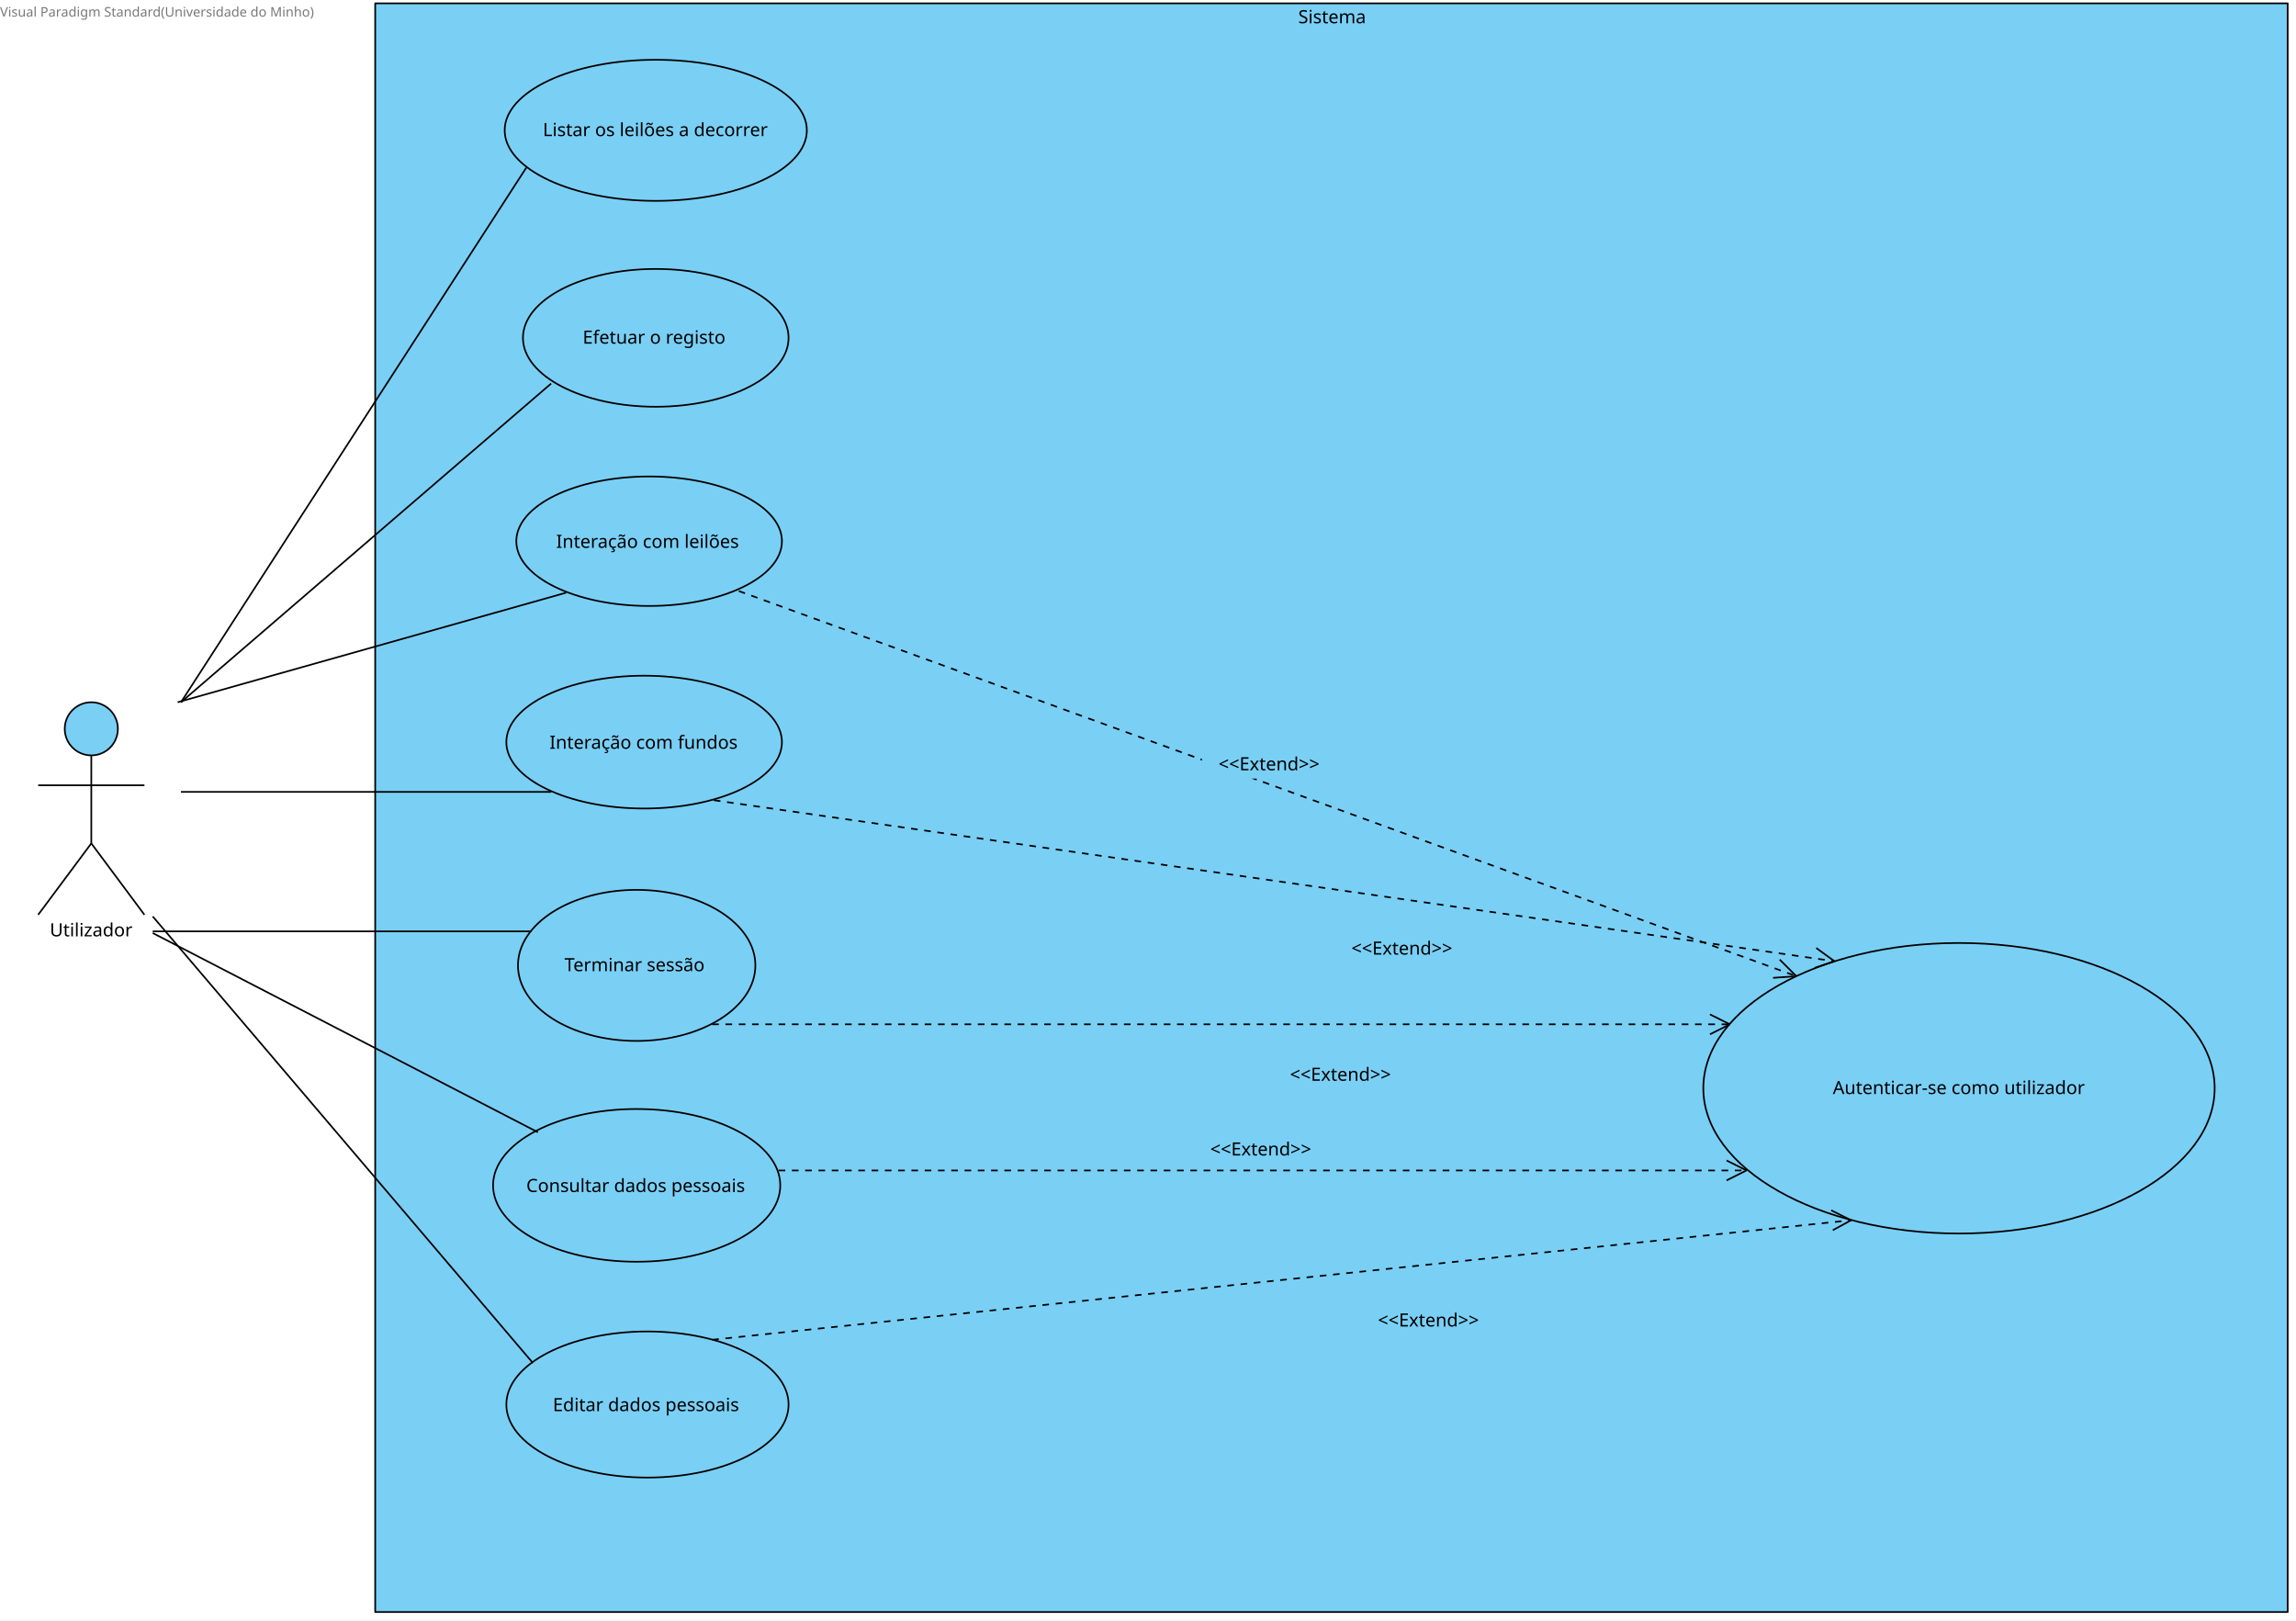
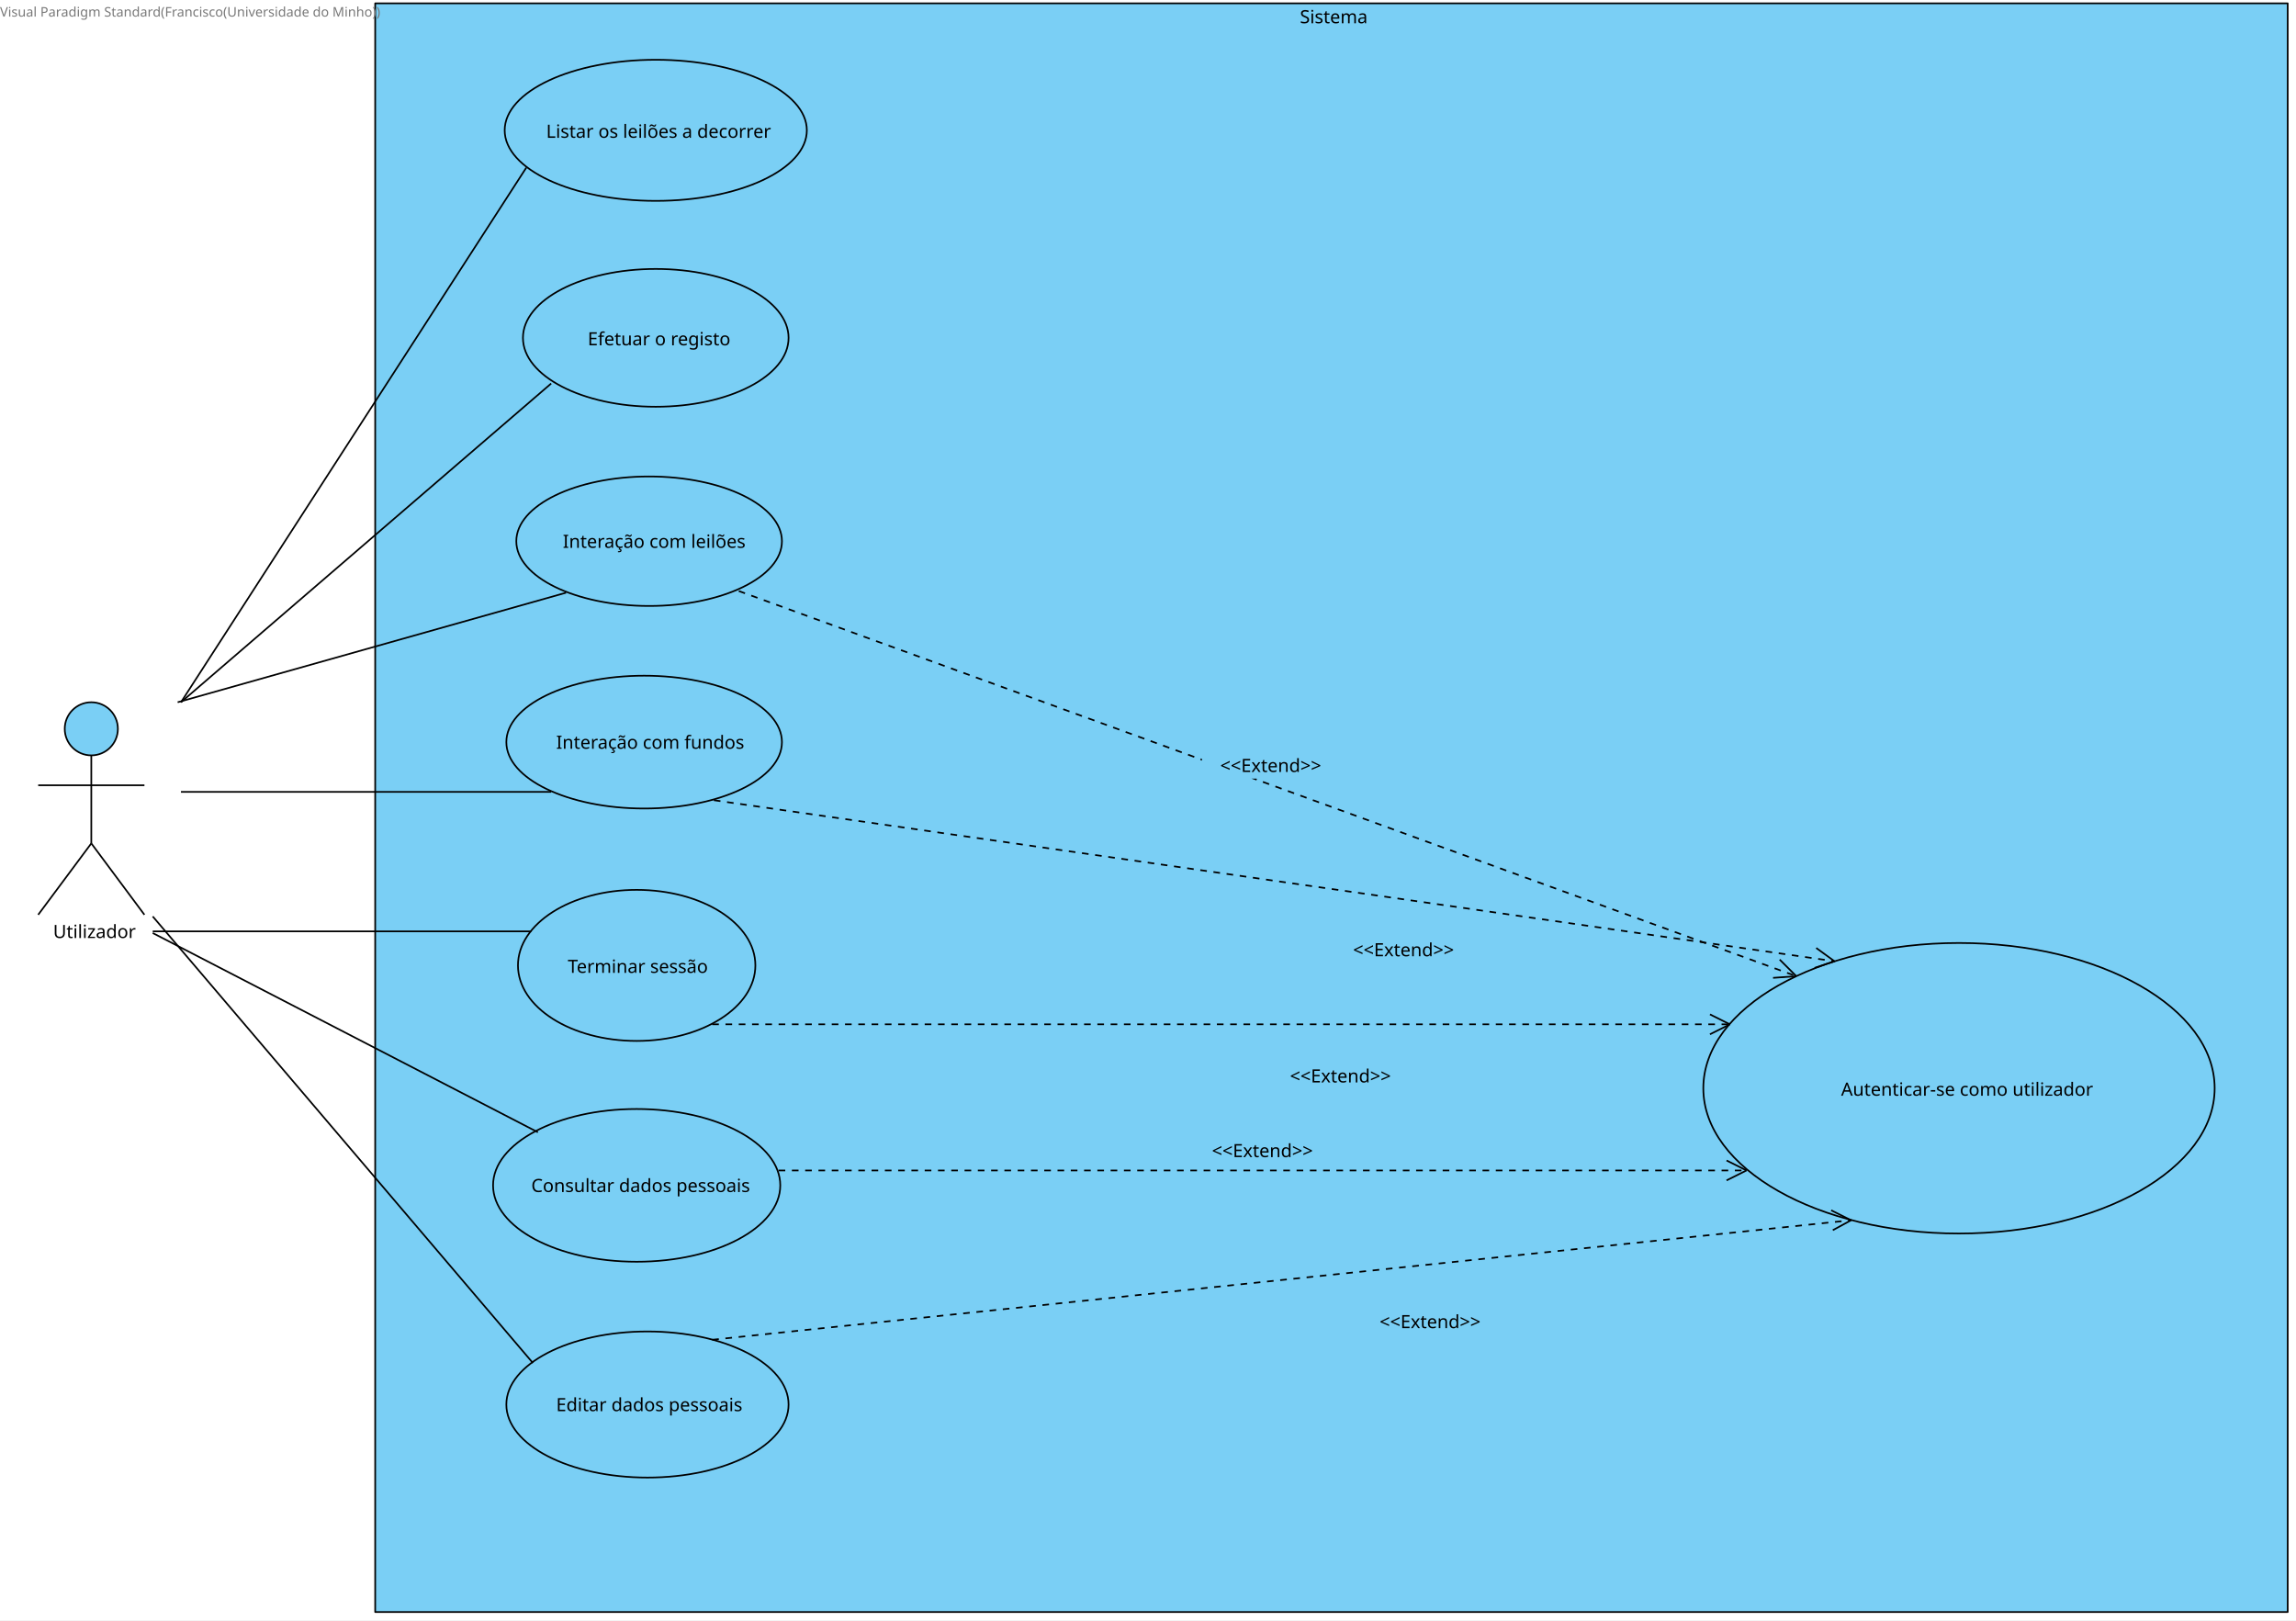
<svg xmlns="http://www.w3.org/2000/svg" fill-opacity="0" color-rendering="auto" color-interpolation="auto" text-rendering="auto" stroke="rgb(0,0,0)" stroke-linecap="square" width="1383" stroke-miterlimit="10" shape-rendering="auto" stroke-opacity="0" fill="rgb(0,0,0)" stroke-dasharray="none" font-weight="normal" stroke-width="1" height="976" font-family="'Dialog'" font-style="normal" stroke-linejoin="miter" font-size="12px" stroke-dashoffset="0" image-rendering="auto">
  <defs id="genericDefs" />
  <g>
    <defs id="defs1">
      <clipPath clipPathUnits="userSpaceOnUse" id="clipPath1">
        <path d="M-7 -7 L1164 -7 L1164 981 L-7 981 L-7 -7 Z" />
      </clipPath>
      <clipPath clipPathUnits="userSpaceOnUse" id="clipPath2">
        <path d="M0 0 L0 970 L1154 970 L1154 0 Z" />
      </clipPath>
      <clipPath clipPathUnits="userSpaceOnUse" id="clipPath3">
        <path d="M-7 -7 L117 -7 L117 139 L-7 139 L-7 -7 Z" />
      </clipPath>
      <clipPath clipPathUnits="userSpaceOnUse" id="clipPath4">
        <path d="M-7 -7 L193 -7 L193 96 L-7 96 L-7 -7 Z" />
      </clipPath>
      <clipPath clipPathUnits="userSpaceOnUse" id="clipPath5">
        <path d="M0 0 L0 85 L182 85 L182 0 Z" />
      </clipPath>
      <clipPath clipPathUnits="userSpaceOnUse" id="clipPath6">
        <path d="M-7 -7 L171 -7 L171 94 L-7 94 L-7 -7 Z" />
      </clipPath>
      <clipPath clipPathUnits="userSpaceOnUse" id="clipPath7">
        <path d="M0 0 L0 83 L160 83 L160 0 Z" />
      </clipPath>
      <clipPath clipPathUnits="userSpaceOnUse" id="clipPath8">
        <path d="M-7 -7 L319 -7 L319 186 L-7 186 L-7 -7 Z" />
      </clipPath>
      <clipPath clipPathUnits="userSpaceOnUse" id="clipPath9">
        <path d="M0 0 L0 175 L308 175 L308 0 Z" />
      </clipPath>
      <clipPath clipPathUnits="userSpaceOnUse" id="clipPath10">
        <path d="M-7 -7 L171 -7 L171 89 L-7 89 L-7 -7 Z" />
      </clipPath>
      <clipPath clipPathUnits="userSpaceOnUse" id="clipPath11">
        <path d="M0 0 L0 78 L160 78 L160 0 Z" />
      </clipPath>
      <clipPath clipPathUnits="userSpaceOnUse" id="clipPath12">
        <path d="M-7 -7 L177 -7 L177 91 L-7 91 L-7 -7 Z" />
      </clipPath>
      <clipPath clipPathUnits="userSpaceOnUse" id="clipPath13">
        <path d="M0 0 L0 80 L166 80 L166 0 Z" />
      </clipPath>
      <clipPath clipPathUnits="userSpaceOnUse" id="clipPath14">
        <path d="M-7 -7 L154 -7 L154 102 L-7 102 L-7 -7 Z" />
      </clipPath>
      <clipPath clipPathUnits="userSpaceOnUse" id="clipPath15">
        <path d="M0 0 L0 91 L143 91 L143 0 Z" />
      </clipPath>
      <clipPath clipPathUnits="userSpaceOnUse" id="clipPath16">
        <path d="M-7 -7 L184 -7 L184 103 L-7 103 L-7 -7 Z" />
      </clipPath>
      <clipPath clipPathUnits="userSpaceOnUse" id="clipPath17">
        <path d="M0 0 L0 92 L173 92 L173 0 Z" />
      </clipPath>
      <clipPath clipPathUnits="userSpaceOnUse" id="clipPath18">
        <path d="M-7 -7 L181 -7 L181 99 L-7 99 L-7 -7 Z" />
      </clipPath>
      <clipPath clipPathUnits="userSpaceOnUse" id="clipPath19">
        <path d="M0 0 L0 88 L170 88 L170 0 Z" />
      </clipPath>
      <clipPath clipPathUnits="userSpaceOnUse" id="clipPath20">
        <path d="M-70 -17 L140 -17 L140 34 L-70 34 L-70 -17 Z" />
      </clipPath>
      <clipPath clipPathUnits="userSpaceOnUse" id="clipPath21">
        <path d="M0 0 L337 0 L337 451 L0 451 L0 0 Z" />
      </clipPath>
      <clipPath clipPathUnits="userSpaceOnUse" id="clipPath22">
        <path d="M0 0 L0 451 L337 451 L337 0 Z" />
      </clipPath>
      <clipPath clipPathUnits="userSpaceOnUse" id="clipPath23">
        <path d="M0 0 L352 0 L352 321 L0 321 L0 0 Z" />
      </clipPath>
      <clipPath clipPathUnits="userSpaceOnUse" id="clipPath24">
        <path d="M0 0 L0 321 L352 321 L352 0 Z" />
      </clipPath>
      <clipPath clipPathUnits="userSpaceOnUse" id="clipPath25">
        <path d="M0 0 L362 0 L362 195 L0 195 L0 0 Z" />
      </clipPath>
      <clipPath clipPathUnits="userSpaceOnUse" id="clipPath26">
        <path d="M0 0 L0 195 L362 195 L362 0 Z" />
      </clipPath>
      <clipPath clipPathUnits="userSpaceOnUse" id="clipPath27">
        <path d="M0 0 L352 0 L352 129 L0 129 L0 0 Z" />
      </clipPath>
      <clipPath clipPathUnits="userSpaceOnUse" id="clipPath28">
        <path d="M0 0 L0 129 L352 129 L352 0 Z" />
      </clipPath>
      <clipPath clipPathUnits="userSpaceOnUse" id="clipPath29">
        <path d="M0 0 L766 0 L766 361 L0 361 L0 0 Z" />
      </clipPath>
      <clipPath clipPathUnits="userSpaceOnUse" id="clipPath30">
        <path d="M424 159 L424 176 L342 176 L342 159 ZM504 270 L504 287 L422 287 L422 270 ZM0 0 L0 361 L384 361 L384 346 L467 346 L467 361 L766 361 L766 0 Z" />
      </clipPath>
      <clipPath clipPathUnits="userSpaceOnUse" id="clipPath31">
        <path d="M0 0 L804 0 L804 226 L0 226 L0 0 Z" />
      </clipPath>
      <clipPath clipPathUnits="userSpaceOnUse" id="clipPath32">
        <path d="M439 33 L439 50 L357 50 L357 33 ZM519 144 L519 161 L437 161 L437 144 ZM0 0 L0 226 L399 226 L399 220 L482 220 L482 226 L804 226 L804 0 Z" />
      </clipPath>
      <clipPath clipPathUnits="userSpaceOnUse" id="clipPath33">
        <path d="M0 0 L742 0 L742 129 L0 129 L0 0 Z" />
      </clipPath>
      <clipPath clipPathUnits="userSpaceOnUse" id="clipPath34">
        <path d="M520 9 L520 26 L438 26 L438 9 ZM483 85 L483 102 L400 102 L400 85 ZM0 0 L0 129 L742 129 L742 0 Z" />
      </clipPath>
      <clipPath clipPathUnits="userSpaceOnUse" id="clipPath35">
        <path d="M0 0 L356 0 L356 129 L0 129 L0 0 Z" />
      </clipPath>
      <clipPath clipPathUnits="userSpaceOnUse" id="clipPath36">
        <path d="M0 0 L0 54 L60 54 L60 71 L0 71 L0 129 L356 129 L356 0 Z" />
      </clipPath>
      <clipPath clipPathUnits="userSpaceOnUse" id="clipPath37">
        <path d="M0 0 L712 0 L712 129 L0 129 L0 0 Z" />
      </clipPath>
      <clipPath clipPathUnits="userSpaceOnUse" id="clipPath38">
        <path d="M395 42 L395 59 L313 59 L313 42 ZM0 0 L0 129 L712 129 L712 0 L443 0 L443 14 L360 14 L360 0 Z" />
      </clipPath>
      <clipPath clipPathUnits="userSpaceOnUse" id="clipPath39">
        <path d="M0 0 L815 0 L815 201 L0 201 L0 0 Z" />
      </clipPath>
      <clipPath clipPathUnits="userSpaceOnUse" id="clipPath40">
        <path d="M435 12 L435 29 L353 29 L353 12 ZM536 115 L536 132 L454 132 L454 115 ZM0 0 L0 201 L815 201 L815 0 Z" />
      </clipPath>
      <clipPath clipPathUnits="userSpaceOnUse" id="clipPath41">
        <path d="M0 0 L360 0 L360 249 L0 249 L0 0 Z" />
      </clipPath>
      <clipPath clipPathUnits="userSpaceOnUse" id="clipPath42">
        <path d="M0 0 L0 53 L60 53 L60 70 L0 70 L0 249 L360 249 L360 0 Z" />
      </clipPath>
      <clipPath clipPathUnits="userSpaceOnUse" id="clipPath43">
        <path d="M0 0 L357 0 L357 397 L0 397 L0 0 Z" />
      </clipPath>
      <clipPath clipPathUnits="userSpaceOnUse" id="clipPath44">
        <path d="M0 0 L0 63 L60 63 L60 80 L0 80 L0 397 L357 397 L357 0 Z" />
      </clipPath>
      <clipPath clipPathUnits="userSpaceOnUse" id="clipPath45">
        <path d="M-82 -17 L164 -17 L164 34 L-82 34 L-82 -17 Z" />
      </clipPath>
      <clipPath clipPathUnits="userSpaceOnUse" id="clipPath46">
        <path d="M-83 -17 L166 -17 L166 34 L-83 34 L-83 -17 Z" />
      </clipPath>
    </defs>
    <g fill="white" text-rendering="geometricPrecision" fill-opacity="1" stroke-opacity="1" stroke="white">
      <rect x="0" width="1383" height="976" y="0" stroke="none" />
    </g>
    <g font-size="11px" transform="translate(226,2)" fill-opacity="1" fill="rgb(122,207,245)" text-rendering="geometricPrecision" image-rendering="optimizeQuality" font-family="sans-serif" stroke="rgb(122,207,245)" stroke-opacity="1">
      <rect x="0" width="1152" height="969" y="0" clip-path="url(#clipPath1)" stroke="none" />
    </g>
    <g stroke-linecap="butt" font-size="11px" transform="translate(226,2)" fill-opacity="1" fill="black" text-rendering="geometricPrecision" image-rendering="optimizeQuality" font-family="sans-serif" stroke-linejoin="round" stroke="black" stroke-opacity="1" stroke-miterlimit="0">
      <rect fill="none" x="0" width="1152" height="969" y="0" clip-path="url(#clipPath1)" />
    </g>
    <g font-size="11px" transform="translate(226,2)" fill-opacity="1" fill="black" text-rendering="geometricPrecision" image-rendering="optimizeQuality" font-family="sans-serif" stroke="black" stroke-opacity="1">
-       <text x="556" xml:space="preserve" y="12" clip-path="url(#clipPath2)" stroke="none">Sistema</text>
+       <text x="557" xml:space="preserve" y="12" clip-path="url(#clipPath2)" stroke="none">Sistema</text>
    </g>
    <g font-size="11px" transform="translate(2,423)" fill-opacity="1" fill="rgb(122,207,245)" text-rendering="geometricPrecision" image-rendering="optimizeQuality" font-family="sans-serif" stroke="rgb(122,207,245)" stroke-opacity="1">
      <circle r="16" clip-path="url(#clipPath3)" cx="53" cy="16" stroke="none" />
    </g>
    <g stroke-linecap="butt" font-size="11px" transform="translate(2,423)" fill-opacity="1" fill="black" text-rendering="geometricPrecision" image-rendering="optimizeQuality" font-family="sans-serif" stroke-linejoin="round" stroke="black" stroke-opacity="1" stroke-miterlimit="0">
      <circle fill="none" r="16" clip-path="url(#clipPath3)" cx="53" cy="16" />
      <line y2="85" fill="none" x1="53" clip-path="url(#clipPath3)" x2="53" y1="32" />
      <line y2="50" fill="none" x1="21" clip-path="url(#clipPath3)" x2="85" y1="50" />
      <line y2="128" fill="none" x1="53" clip-path="url(#clipPath3)" x2="21" y1="85" />
      <line y2="128" fill="none" x1="53" clip-path="url(#clipPath3)" x2="85" y1="85" />
    </g>
    <g font-size="11px" transform="translate(304,36)" fill-opacity="1" fill="rgb(122,207,245)" text-rendering="geometricPrecision" image-rendering="optimizeQuality" font-family="sans-serif" stroke="rgb(122,207,245)" stroke-opacity="1">
      <ellipse rx="91" ry="42.5" clip-path="url(#clipPath4)" cx="91" cy="42.5" stroke="none" />
    </g>
    <g stroke-linecap="butt" font-size="11px" transform="translate(304,36)" fill-opacity="1" fill="black" text-rendering="geometricPrecision" image-rendering="optimizeQuality" font-family="sans-serif" stroke-linejoin="round" stroke="black" stroke-opacity="1" stroke-miterlimit="0">
      <ellipse rx="91" fill="none" ry="42.5" clip-path="url(#clipPath4)" cx="91" cy="42.5" />
    </g>
    <g font-size="11px" transform="translate(304,36)" fill-opacity="1" fill="black" text-rendering="geometricPrecision" image-rendering="optimizeQuality" font-family="sans-serif" stroke="black" stroke-opacity="1">
-       <text x="23" xml:space="preserve" y="46" clip-path="url(#clipPath5)" stroke="none">Listar os leilões a decorrer</text>
+       <text x="25" xml:space="preserve" y="47" clip-path="url(#clipPath5)" stroke="none">Listar os leilões a decorrer</text>
    </g>
    <g font-size="11px" transform="translate(315,162)" fill-opacity="1" fill="rgb(122,207,245)" text-rendering="geometricPrecision" image-rendering="optimizeQuality" font-family="sans-serif" stroke="rgb(122,207,245)" stroke-opacity="1">
      <ellipse rx="80" ry="41.5" clip-path="url(#clipPath6)" cx="80" cy="41.5" stroke="none" />
    </g>
    <g stroke-linecap="butt" font-size="11px" transform="translate(315,162)" fill-opacity="1" fill="black" text-rendering="geometricPrecision" image-rendering="optimizeQuality" font-family="sans-serif" stroke-linejoin="round" stroke="black" stroke-opacity="1" stroke-miterlimit="0">
      <ellipse rx="80" fill="none" ry="41.5" clip-path="url(#clipPath6)" cx="80" cy="41.5" />
    </g>
    <g font-size="11px" transform="translate(315,162)" fill-opacity="1" fill="black" text-rendering="geometricPrecision" image-rendering="optimizeQuality" font-family="sans-serif" stroke="black" stroke-opacity="1">
-       <text x="36" xml:space="preserve" y="45" clip-path="url(#clipPath7)" stroke="none">Efetuar o registo</text>
+       <text x="39" xml:space="preserve" y="46" clip-path="url(#clipPath7)" stroke="none">Efetuar o registo</text>
    </g>
    <g font-size="11px" transform="translate(1026,568)" fill-opacity="1" fill="rgb(122,207,245)" text-rendering="geometricPrecision" image-rendering="optimizeQuality" font-family="sans-serif" stroke="rgb(122,207,245)" stroke-opacity="1">
      <ellipse rx="154" ry="87.5" clip-path="url(#clipPath8)" cx="154" cy="87.5" stroke="none" />
    </g>
    <g stroke-linecap="butt" font-size="11px" transform="translate(1026,568)" fill-opacity="1" fill="black" text-rendering="geometricPrecision" image-rendering="optimizeQuality" font-family="sans-serif" stroke-linejoin="round" stroke="black" stroke-opacity="1" stroke-miterlimit="0">
      <ellipse rx="154" fill="none" ry="87.5" clip-path="url(#clipPath8)" cx="154" cy="87.5" />
    </g>
    <g font-size="11px" transform="translate(1026,568)" fill-opacity="1" fill="black" text-rendering="geometricPrecision" image-rendering="optimizeQuality" font-family="sans-serif" stroke="black" stroke-opacity="1">
-       <text x="78" xml:space="preserve" y="91" clip-path="url(#clipPath9)" stroke="none">Autenticar-se como utilizador</text>
+       <text x="83" xml:space="preserve" y="92" clip-path="url(#clipPath9)" stroke="none">Autenticar-se como utilizador</text>
    </g>
    <g font-size="11px" transform="translate(311,287)" fill-opacity="1" fill="rgb(122,207,245)" text-rendering="geometricPrecision" image-rendering="optimizeQuality" font-family="sans-serif" stroke="rgb(122,207,245)" stroke-opacity="1">
      <ellipse rx="80" ry="39" clip-path="url(#clipPath10)" cx="80" cy="39" stroke="none" />
    </g>
    <g stroke-linecap="butt" font-size="11px" transform="translate(311,287)" fill-opacity="1" fill="black" text-rendering="geometricPrecision" image-rendering="optimizeQuality" font-family="sans-serif" stroke-linejoin="round" stroke="black" stroke-opacity="1" stroke-miterlimit="0">
      <ellipse rx="80" fill="none" ry="39" clip-path="url(#clipPath10)" cx="80" cy="39" />
    </g>
    <g font-size="11px" transform="translate(311,287)" fill-opacity="1" fill="black" text-rendering="geometricPrecision" image-rendering="optimizeQuality" font-family="sans-serif" stroke="black" stroke-opacity="1">
-       <text x="24" xml:space="preserve" y="43" clip-path="url(#clipPath11)" stroke="none">Interação com leilões</text>
+       <text x="28" xml:space="preserve" y="43" clip-path="url(#clipPath11)" stroke="none">Interação com leilões</text>
    </g>
    <g font-size="11px" transform="translate(305,407)" fill-opacity="1" fill="rgb(122,207,245)" text-rendering="geometricPrecision" image-rendering="optimizeQuality" font-family="sans-serif" stroke="rgb(122,207,245)" stroke-opacity="1">
      <ellipse rx="83" ry="40" clip-path="url(#clipPath12)" cx="83" cy="40" stroke="none" />
    </g>
    <g stroke-linecap="butt" font-size="11px" transform="translate(305,407)" fill-opacity="1" fill="black" text-rendering="geometricPrecision" image-rendering="optimizeQuality" font-family="sans-serif" stroke-linejoin="round" stroke="black" stroke-opacity="1" stroke-miterlimit="0">
      <ellipse rx="83" fill="none" ry="40" clip-path="url(#clipPath12)" cx="83" cy="40" />
    </g>
    <g font-size="11px" transform="translate(305,407)" fill-opacity="1" fill="black" text-rendering="geometricPrecision" image-rendering="optimizeQuality" font-family="sans-serif" stroke="black" stroke-opacity="1">
-       <text x="26" xml:space="preserve" y="44" clip-path="url(#clipPath13)" stroke="none">Interação com fundos</text>
+       <text x="30" xml:space="preserve" y="44" clip-path="url(#clipPath13)" stroke="none">Interação com fundos</text>
    </g>
    <g font-size="11px" transform="translate(312,536)" fill-opacity="1" fill="rgb(122,207,245)" text-rendering="geometricPrecision" image-rendering="optimizeQuality" font-family="sans-serif" stroke="rgb(122,207,245)" stroke-opacity="1">
      <ellipse rx="71.5" ry="45.5" clip-path="url(#clipPath14)" cx="71.5" cy="45.5" stroke="none" />
    </g>
    <g stroke-linecap="butt" font-size="11px" transform="translate(312,536)" fill-opacity="1" fill="black" text-rendering="geometricPrecision" image-rendering="optimizeQuality" font-family="sans-serif" stroke-linejoin="round" stroke="black" stroke-opacity="1" stroke-miterlimit="0">
      <ellipse rx="71.5" fill="none" ry="45.5" clip-path="url(#clipPath14)" cx="71.5" cy="45.5" />
    </g>
    <g font-size="11px" transform="translate(312,536)" fill-opacity="1" fill="black" text-rendering="geometricPrecision" image-rendering="optimizeQuality" font-family="sans-serif" stroke="black" stroke-opacity="1">
-       <text x="28" xml:space="preserve" y="49" clip-path="url(#clipPath15)" stroke="none">Terminar sessão</text>
+       <text x="30" xml:space="preserve" y="50" clip-path="url(#clipPath15)" stroke="none">Terminar sessão</text>
    </g>
    <g font-size="11px" transform="translate(297,668)" fill-opacity="1" fill="rgb(122,207,245)" text-rendering="geometricPrecision" image-rendering="optimizeQuality" font-family="sans-serif" stroke="rgb(122,207,245)" stroke-opacity="1">
      <ellipse rx="86.5" ry="46" clip-path="url(#clipPath16)" cx="86.5" cy="46" stroke="none" />
    </g>
    <g stroke-linecap="butt" font-size="11px" transform="translate(297,668)" fill-opacity="1" fill="black" text-rendering="geometricPrecision" image-rendering="optimizeQuality" font-family="sans-serif" stroke-linejoin="round" stroke="black" stroke-opacity="1" stroke-miterlimit="0">
      <ellipse rx="86.5" fill="none" ry="46" clip-path="url(#clipPath16)" cx="86.5" cy="46" />
    </g>
    <g font-size="11px" transform="translate(297,668)" fill-opacity="1" fill="black" text-rendering="geometricPrecision" image-rendering="optimizeQuality" font-family="sans-serif" stroke="black" stroke-opacity="1">
-       <text x="20" xml:space="preserve" y="50" clip-path="url(#clipPath17)" stroke="none">Consultar dados pessoais</text>
+       <text x="23" xml:space="preserve" y="50" clip-path="url(#clipPath17)" stroke="none">Consultar dados pessoais</text>
    </g>
    <g font-size="11px" transform="translate(305,802)" fill-opacity="1" fill="rgb(122,207,245)" text-rendering="geometricPrecision" image-rendering="optimizeQuality" font-family="sans-serif" stroke="rgb(122,207,245)" stroke-opacity="1">
      <ellipse rx="85" ry="44" clip-path="url(#clipPath18)" cx="85" cy="44" stroke="none" />
    </g>
    <g stroke-linecap="butt" font-size="11px" transform="translate(305,802)" fill-opacity="1" fill="black" text-rendering="geometricPrecision" image-rendering="optimizeQuality" font-family="sans-serif" stroke-linejoin="round" stroke="black" stroke-opacity="1" stroke-miterlimit="0">
      <ellipse rx="85" fill="none" ry="44" clip-path="url(#clipPath18)" cx="85" cy="44" />
    </g>
    <g font-size="11px" transform="translate(305,802)" fill-opacity="1" fill="black" text-rendering="geometricPrecision" image-rendering="optimizeQuality" font-family="sans-serif" stroke="black" stroke-opacity="1">
-       <text x="28" xml:space="preserve" y="48" clip-path="url(#clipPath19)" stroke="none">Editar dados pessoais</text>
+       <text x="30" xml:space="preserve" y="48" clip-path="url(#clipPath19)" stroke="none">Editar dados pessoais</text>
    </g>
    <g font-size="11px" transform="translate(20,552)" fill-opacity="1" fill="black" text-rendering="geometricPrecision" image-rendering="optimizeQuality" font-family="sans-serif" stroke="black" stroke-opacity="1">
-       <text x="10" xml:space="preserve" y="12" clip-path="url(#clipPath20)" stroke="none">Utilizador</text>
+       <text x="12" xml:space="preserve" y="13" clip-path="url(#clipPath20)" stroke="none">Utilizador</text>
    </g>
    <g stroke-linecap="butt" font-size="11px" transform="translate(46,38)" fill-opacity="1" fill="black" text-rendering="geometricPrecision" image-rendering="optimizeQuality" font-family="sans-serif" stroke-linejoin="round" stroke="black" stroke-opacity="1">
      <line y2="63" fill="none" x1="63" clip-path="url(#clipPath22)" x2="271" y1="385" />
    </g>
    <g stroke-linecap="butt" font-size="11px" transform="translate(46,168)" fill-opacity="1" fill="black" text-rendering="geometricPrecision" image-rendering="optimizeQuality" font-family="sans-serif" stroke-linejoin="round" stroke="black" stroke-opacity="1">
      <line y2="63" fill="none" x1="63" clip-path="url(#clipPath24)" x2="286" y1="255" />
    </g>
    <g stroke-linecap="butt" font-size="11px" transform="translate(45,294)" fill-opacity="1" fill="black" text-rendering="geometricPrecision" image-rendering="optimizeQuality" font-family="sans-serif" stroke-linejoin="round" stroke="black" stroke-opacity="1">
      <line y2="63" fill="none" x1="62" clip-path="url(#clipPath26)" x2="296" y1="129" />
    </g>
    <g stroke-linecap="butt" font-size="11px" transform="translate(46,414)" fill-opacity="1" fill="black" text-rendering="geometricPrecision" image-rendering="optimizeQuality" font-family="sans-serif" stroke-linejoin="round" stroke="black" stroke-opacity="1">
      <line y2="63" fill="none" x1="63" clip-path="url(#clipPath28)" x2="286" y1="63" />
    </g>
    <g stroke-linecap="butt" font-size="11px" transform="translate(382,293)" fill-opacity="1" fill="black" text-rendering="geometricPrecision" image-rendering="optimizeQuality" font-family="sans-serif" stroke-linejoin="round" stroke-dasharray="4" stroke="black" stroke-opacity="1">
      <line y2="295" fill="none" x1="63" clip-path="url(#clipPath30)" x2="700" y1="63" />
      <line clip-path="url(#clipPath30)" fill="none" x1="700" x2="690" y1="295" y2="285" stroke-dasharray="none" />
      <line clip-path="url(#clipPath30)" fill="none" x1="700" x2="686" y1="295" y2="296" stroke-dasharray="none" />
    </g>
    <g stroke-linecap="butt" font-size="11px" transform="translate(367,419)" fill-opacity="1" fill="black" text-rendering="geometricPrecision" image-rendering="optimizeQuality" font-family="sans-serif" stroke-linejoin="round" stroke-dasharray="4" stroke="black" stroke-opacity="1">
      <line y2="160" fill="none" x1="63" clip-path="url(#clipPath32)" x2="738" y1="63" />
      <line clip-path="url(#clipPath32)" fill="none" x1="738" x2="727" y1="160" y2="152" stroke-dasharray="none" />
      <line clip-path="url(#clipPath32)" fill="none" x1="738" x2="726" y1="160" y2="164" stroke-dasharray="none" />
    </g>
    <g stroke-linecap="butt" font-size="11px" transform="translate(366,554)" fill-opacity="1" fill="black" text-rendering="geometricPrecision" image-rendering="optimizeQuality" font-family="sans-serif" stroke-linejoin="round" stroke-dasharray="4" stroke="black" stroke-opacity="1">
      <line y2="63" fill="none" x1="63" clip-path="url(#clipPath34)" x2="676" y1="63" />
      <line clip-path="url(#clipPath34)" fill="none" x1="676" x2="664" y1="63" y2="57" stroke-dasharray="none" />
      <line clip-path="url(#clipPath34)" fill="none" x1="676" x2="664" y1="63" y2="69" stroke-dasharray="none" />
    </g>
    <g stroke-linecap="butt" font-size="11px" transform="translate(30,498)" fill-opacity="1" fill="black" text-rendering="geometricPrecision" image-rendering="optimizeQuality" font-family="sans-serif" stroke-linejoin="round" stroke="black" stroke-opacity="1">
      <line y2="63" fill="none" x1="62" clip-path="url(#clipPath36)" x2="290" y1="63" />
    </g>
    <g stroke-linecap="butt" font-size="11px" transform="translate(406,642)" fill-opacity="1" fill="black" text-rendering="geometricPrecision" image-rendering="optimizeQuality" font-family="sans-serif" stroke-linejoin="round" stroke-dasharray="4" stroke="black" stroke-opacity="1">
      <line y2="63" fill="none" x1="63" clip-path="url(#clipPath38)" x2="646" y1="63" />
      <line clip-path="url(#clipPath38)" fill="none" x1="646" x2="634" y1="63" y2="57" stroke-dasharray="none" />
      <line clip-path="url(#clipPath38)" fill="none" x1="646" x2="634" y1="63" y2="69" stroke-dasharray="none" />
    </g>
    <g stroke-linecap="butt" font-size="11px" transform="translate(366,672)" fill-opacity="1" fill="black" text-rendering="geometricPrecision" image-rendering="optimizeQuality" font-family="sans-serif" stroke-linejoin="round" stroke-dasharray="4" stroke="black" stroke-opacity="1">
      <line y2="63" fill="none" x1="63" clip-path="url(#clipPath40)" x2="749" y1="135" />
      <line clip-path="url(#clipPath40)" fill="none" x1="749" x2="737" y1="63" y2="57" stroke-dasharray="none" />
      <line clip-path="url(#clipPath40)" fill="none" x1="749" x2="738" y1="63" y2="69" stroke-dasharray="none" />
    </g>
    <g stroke-linecap="butt" font-size="11px" transform="translate(30,499)" fill-opacity="1" fill="black" text-rendering="geometricPrecision" image-rendering="optimizeQuality" font-family="sans-serif" stroke-linejoin="round" stroke="black" stroke-opacity="1">
      <line y2="183" fill="none" x1="62" clip-path="url(#clipPath42)" x2="294" y1="63" />
    </g>
    <g stroke-linecap="butt" font-size="11px" transform="translate(30,489)" fill-opacity="1" fill="black" text-rendering="geometricPrecision" image-rendering="optimizeQuality" font-family="sans-serif" stroke-linejoin="round" stroke="black" stroke-opacity="1">
      <line y2="332" fill="none" x1="62" clip-path="url(#clipPath44)" x2="291" y1="63" />
    </g>
    <g font-size="11px" transform="translate(820,787)" fill-opacity="1" fill="black" text-rendering="geometricPrecision" image-rendering="optimizeQuality" font-family="sans-serif" stroke="black" stroke-opacity="1">
-       <text x="10" xml:space="preserve" y="12" clip-path="url(#clipPath45)" stroke="none">&lt;&lt;Extend&gt;&gt;</text>
+       <text x="11" xml:space="preserve" y="13" clip-path="url(#clipPath45)" stroke="none">&lt;&lt;Extend&gt;&gt;</text>
    </g>
    <g font-size="11px" transform="translate(719,684)" fill-opacity="1" fill="black" text-rendering="geometricPrecision" image-rendering="optimizeQuality" font-family="sans-serif" stroke="black" stroke-opacity="1">
-       <text x="10" xml:space="preserve" y="12" clip-path="url(#clipPath45)" stroke="none">&lt;&lt;Extend&gt;&gt;</text>
+       <text x="11" xml:space="preserve" y="13" clip-path="url(#clipPath45)" stroke="none">&lt;&lt;Extend&gt;&gt;</text>
    </g>
    <g font-size="11px" transform="translate(766,639)" fill-opacity="1" fill="black" text-rendering="geometricPrecision" image-rendering="optimizeQuality" font-family="sans-serif" stroke="black" stroke-opacity="1">
-       <text x="11" xml:space="preserve" y="12" clip-path="url(#clipPath46)" stroke="none">&lt;&lt;Extend&gt;&gt;</text>
+       <text x="11" xml:space="preserve" y="13" clip-path="url(#clipPath46)" stroke="none">&lt;&lt;Extend&gt;&gt;</text>
    </g>
    <g font-size="11px" transform="translate(804,563)" fill-opacity="1" fill="black" text-rendering="geometricPrecision" image-rendering="optimizeQuality" font-family="sans-serif" stroke="black" stroke-opacity="1">
-       <text x="10" xml:space="preserve" y="12" clip-path="url(#clipPath45)" stroke="none">&lt;&lt;Extend&gt;&gt;</text>
+       <text x="11" xml:space="preserve" y="13" clip-path="url(#clipPath45)" stroke="none">&lt;&lt;Extend&gt;&gt;</text>
    </g>
    <g font-size="11px" transform="translate(724,452)" fill-opacity="1" fill="black" text-rendering="geometricPrecision" image-rendering="optimizeQuality" font-family="sans-serif" stroke="black" stroke-opacity="1">
-       <text x="10" xml:space="preserve" y="12" clip-path="url(#clipPath45)" stroke="none">&lt;&lt;Extend&gt;&gt;</text>
+       <text x="11" xml:space="preserve" y="13" clip-path="url(#clipPath45)" stroke="none">&lt;&lt;Extend&gt;&gt;</text>
    </g>
    <g font-size="8px" fill-opacity="1" fill="rgb(120,120,120)" text-rendering="geometricPrecision" image-rendering="optimizeQuality" stroke="rgb(120,120,120)" stroke-opacity="1">
-       <text x="0" xml:space="preserve" y="10" stroke="none">Visual Paradigm Standard(Universidade do Minho)</text>
+       <text x="0" xml:space="preserve" y="10" stroke="none">Visual Paradigm Standard(Francisco(Universidade do Minho))</text>
    </g>
  </g>
</svg>
